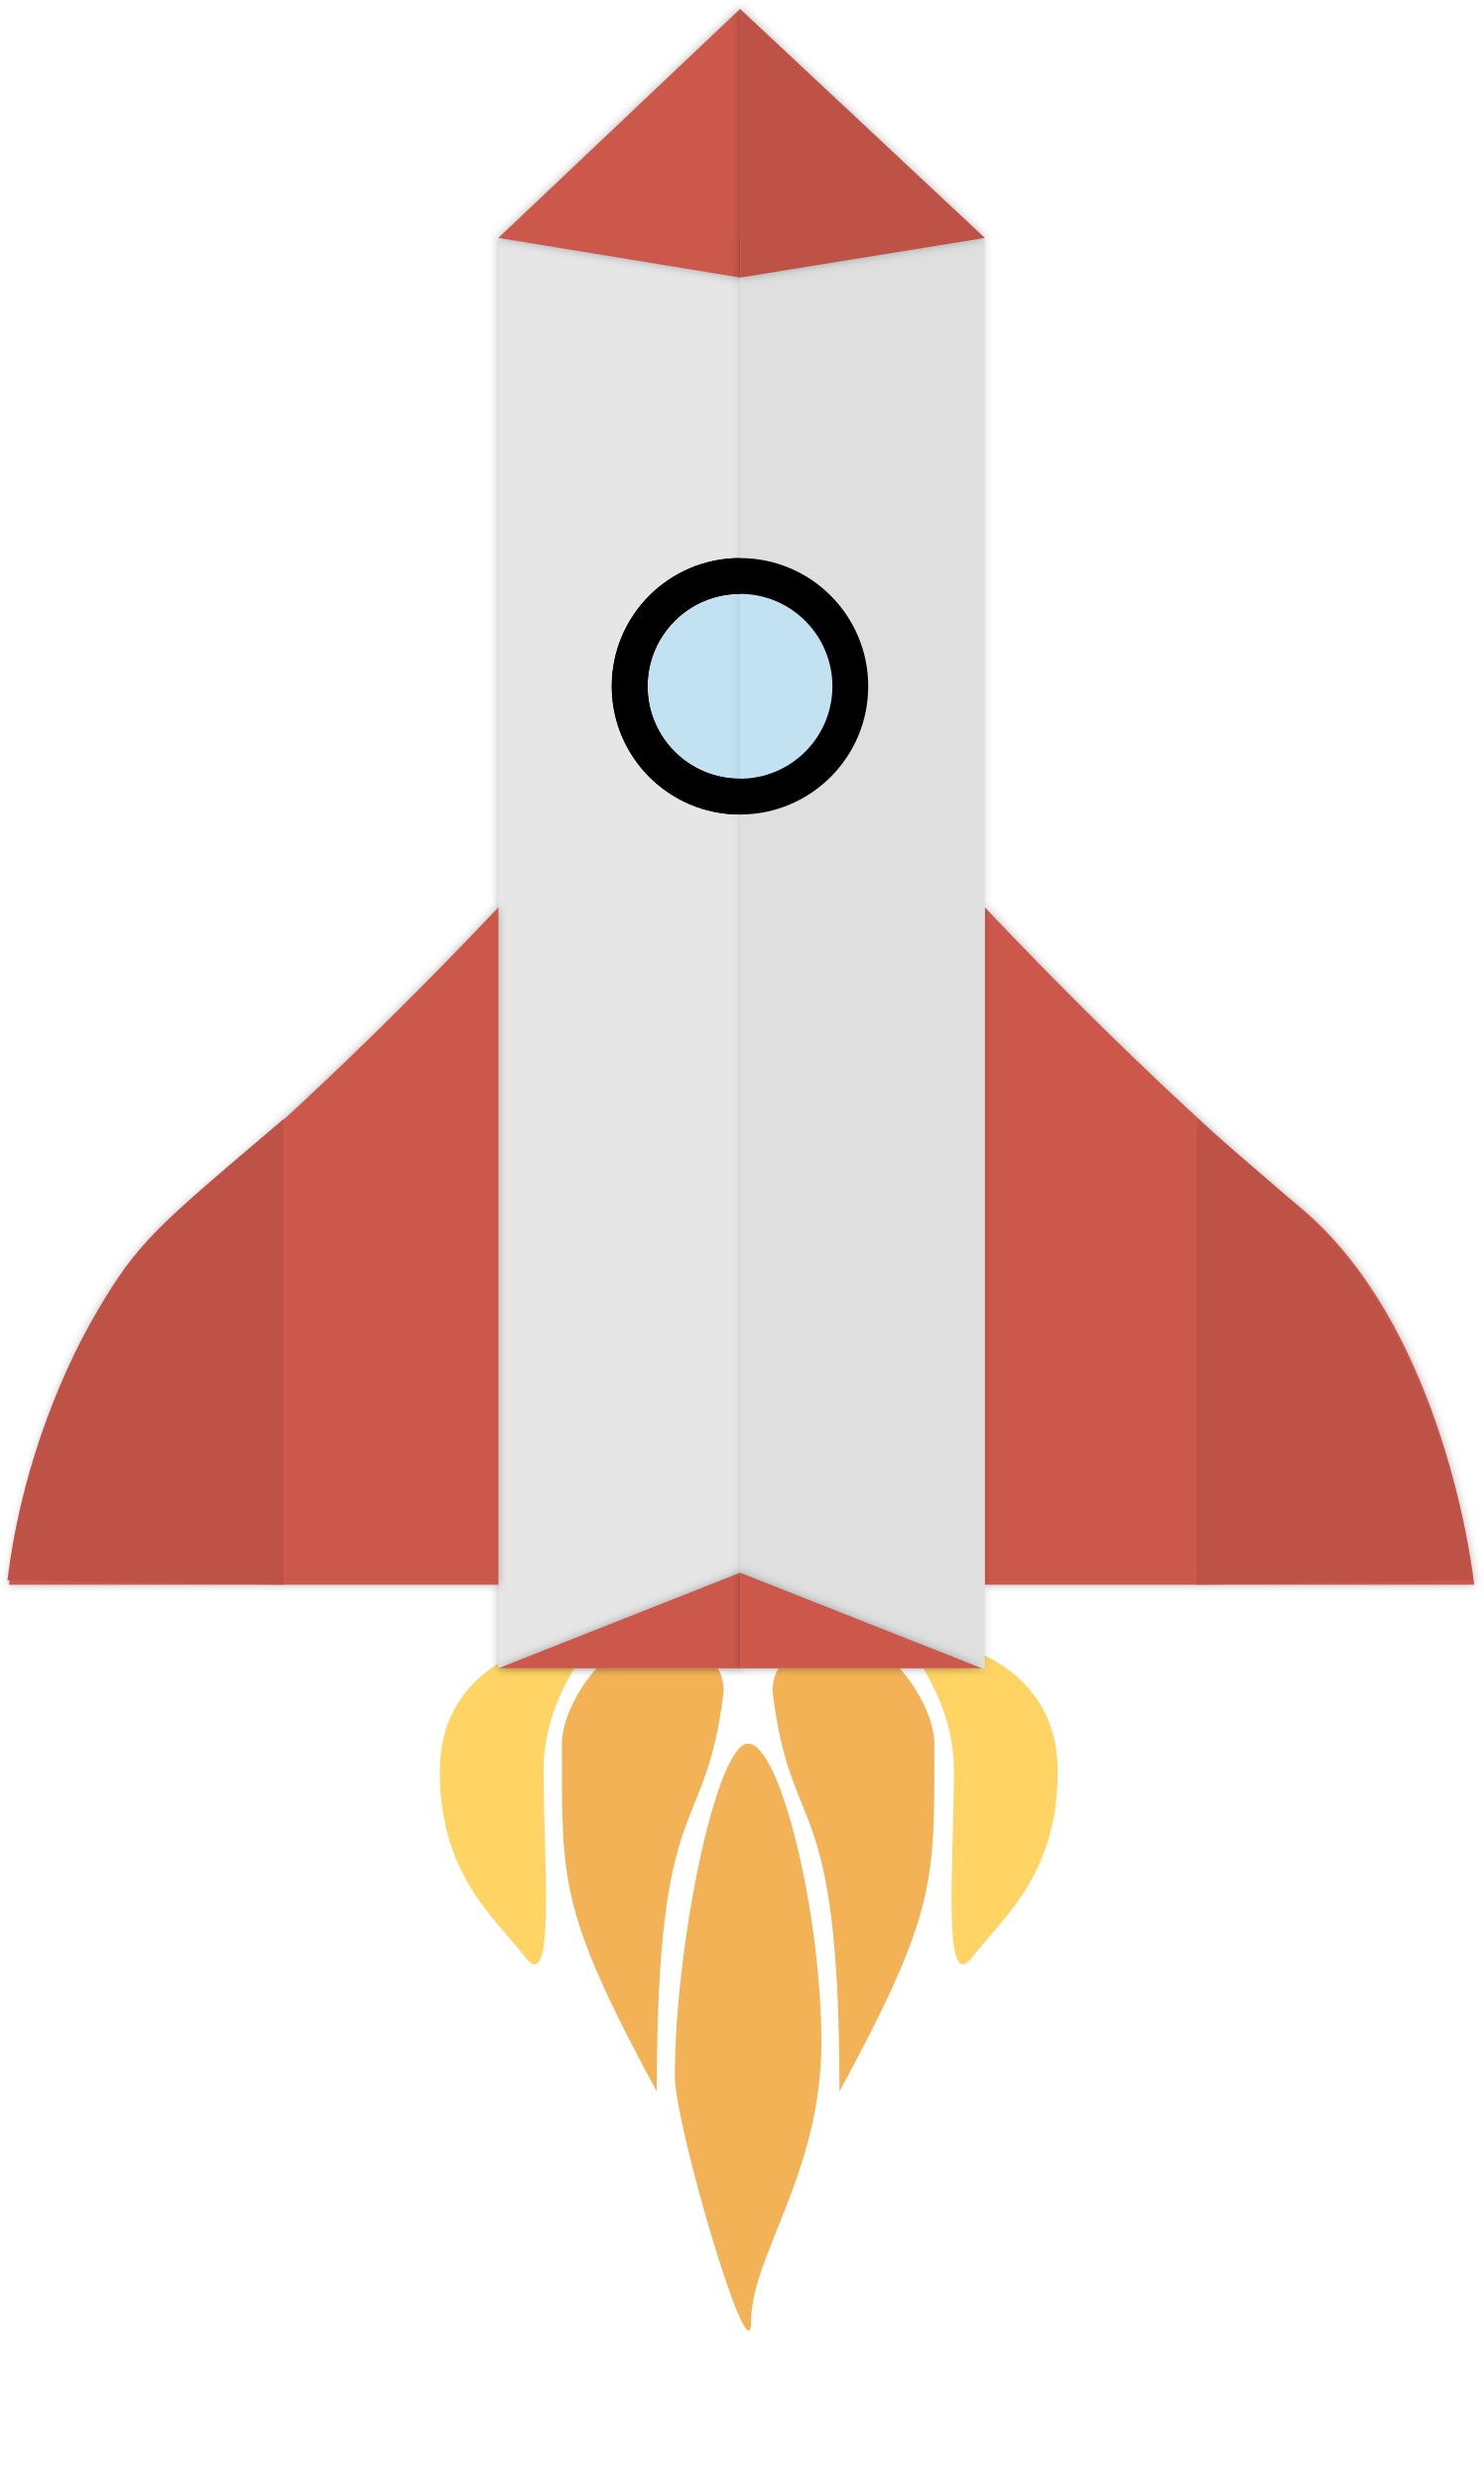
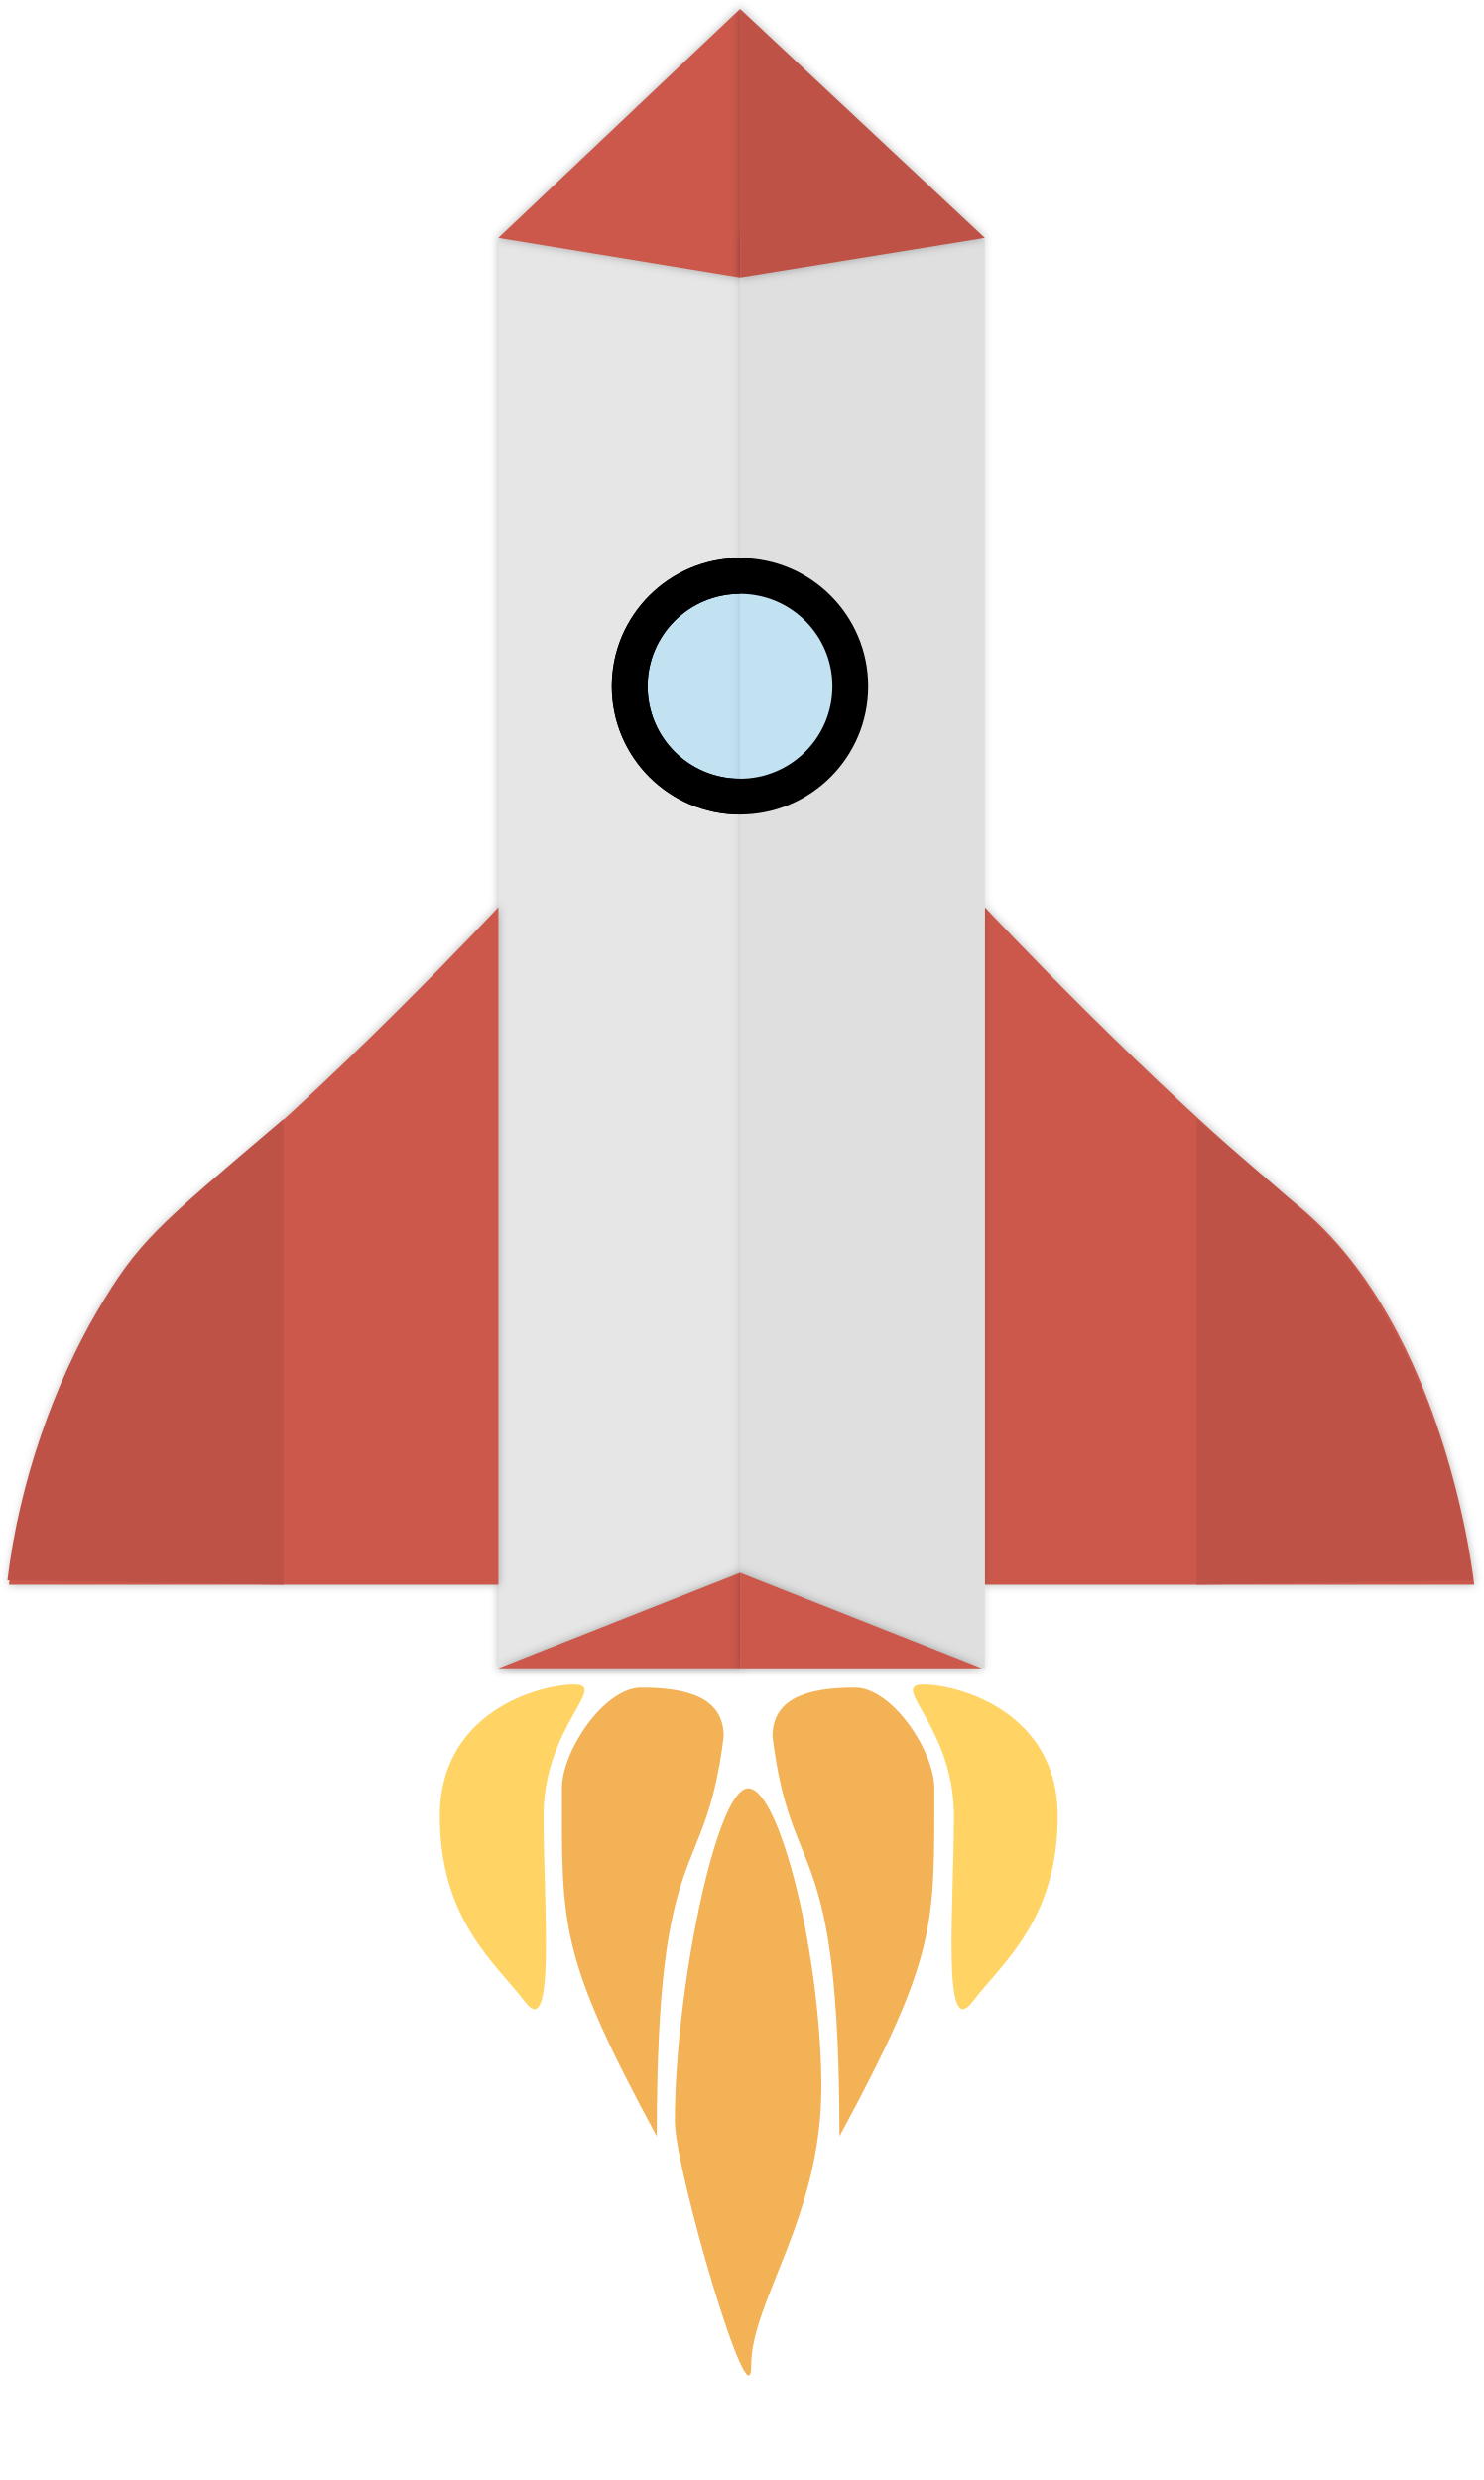
<svg xmlns="http://www.w3.org/2000/svg" width="497" height="831" viewBox="0 0 497 831" fill="none">
  <g id="Group 4">
    <g id="Group 1">
      <g id="rokcet">
        <g id="rocket-flame">
          <g id="Group 2">
-             <path id="Ellipse 1" d="M182.148 593.452C182.148 623.394 186.24 669.148 176.011 655.85C165.781 642.552 147.369 628.231 147.369 593.452C147.369 558.673 180.513 549.467 192.377 549.467C204.241 549.467 182.148 563.51 182.148 593.452Z" fill="#FFD464" />
-             <path id="Ellipse 2" d="M319.651 593.452C319.651 623.394 315.559 669.148 325.789 655.85C336.018 642.552 354.43 628.231 354.43 593.452C354.43 558.673 321.286 549.467 309.422 549.467C297.558 549.467 319.651 563.51 319.651 593.452Z" fill="#FFD464" />
-             <path id="Ellipse 3" d="M242.5 566.856C236.176 618.122 220.081 597.377 220.081 700.858C187.263 640.098 188.286 630.765 188.286 584.246C188.286 571.662 202.453 550.49 214.881 550.49C231.248 550.49 242.5 554.272 242.5 566.856Z" fill="#F2B255" />
-             <path id="Ellipse 6" d="M258.867 566.856C265.191 618.122 281.286 597.377 281.286 700.858C314.104 640.098 313.081 630.765 313.081 584.246C313.081 571.662 298.914 550.49 286.486 550.49C270.119 550.49 258.867 554.272 258.867 566.856Z" fill="#F2B255" />
-             <path id="Ellipse 5" d="M275.233 684.492C275.233 727.992 251.706 756.096 251.706 777.577C251.706 799.058 226.133 712.11 226.133 695.744C226.133 652.243 239.949 584.246 250.683 584.246C261.417 584.246 275.233 640.991 275.233 684.492Z" fill="#F2B255" />
+             <path id="Ellipse 1" d="M182.148 608.452C182.148 638.394 186.24 684.148 176.011 670.85C165.781 657.552 147.369 643.231 147.369 608.452C147.369 573.673 180.513 564.467 192.377 564.467C204.241 564.467 182.148 578.51 182.148 608.452Z" fill="#FFD464" />
+             <path id="Ellipse 2" d="M319.651 608.452C319.651 638.394 315.559 684.148 325.789 670.85C336.018 657.552 354.43 643.231 354.43 608.452C354.43 573.673 321.286 564.467 309.422 564.467C297.558 564.467 319.651 578.51 319.651 608.452Z" fill="#FFD464" />
+             <path id="Ellipse 3" d="M242.5 581.856C236.176 633.122 220.081 612.377 220.081 715.858C187.263 655.098 188.286 645.765 188.286 599.246C188.286 586.662 202.453 565.49 214.881 565.49C231.248 565.49 242.5 569.272 242.5 581.856Z" fill="#F2B255" />
+             <path id="Ellipse 6" d="M258.867 581.856C265.191 633.122 281.286 612.377 281.286 715.858C314.104 655.098 313.081 645.765 313.081 599.246C313.081 586.662 298.914 565.49 286.486 565.49C270.119 565.49 258.867 569.272 258.867 581.856Z" fill="#F2B255" />
+             <path id="Ellipse 5" d="M275.233 699.492C275.233 742.992 251.706 771.096 251.706 792.577C251.706 814.058 226.133 727.11 226.133 710.744C226.133 667.243 239.949 599.246 250.683 599.246C261.417 599.246 275.233 655.991 275.233 699.492Z" fill="#F2B255" />
          </g>
        </g>
        <g id="Group 3">
          <g id="roket">
            <g id="Rectangle 1" filter="url(#filter0_d)">
              <path d="M167 80H248V559H167V80Z" fill="#E6E6E6" />
            </g>
            <g id="Rectangle 2" filter="url(#filter1_d)">
              <path d="M167 531V304C167 304 112 363 62 404C12 445 3 531 3 531H167Z" fill="#CC584C" />
            </g>
            <g id="Rectangle 14" filter="url(#filter2_d)">
              <path d="M330 531V304C330 304 385 363 435 404C485 445 494 531 494 531H330Z" fill="#CC584C" />
            </g>
            <g id="Rectangle 8" filter="url(#filter3_d)">
              <path d="M248 93V3L167 79.719L248 93Z" fill="#CC584C" />
            </g>
            <path id="Ellipse 8" d="M284.925 229.962C284.925 250.376 268.376 266.925 247.962 266.925C227.549 266.925 211 250.376 211 229.962C211 209.549 227.549 193 247.962 193C268.376 193 284.925 209.549 284.925 229.962Z" fill="#C2E2F2" stroke="black" stroke-width="12" />
            <g id="Rectangle 7" filter="url(#filter4_d)">
              <path d="M248 80H330V559H248V80Z" fill="#DFDFDF" />
            </g>
            <path id="Ellipse 9" d="M247.962 272.925C271.69 272.925 290.925 253.69 290.925 229.962C290.925 206.235 271.69 187 247.962 187V272.925Z" fill="#C2E2F2" />
            <path id="Ellipse 9 (Stroke)" fill-rule="evenodd" clip-rule="evenodd" d="M247.962 260.925C265.063 260.925 278.925 247.063 278.925 229.962C278.925 212.862 265.063 199 247.962 199C230.862 199 217 212.862 217 229.962C217 247.063 230.862 260.925 247.962 260.925ZM247.962 272.925C271.69 272.925 290.925 253.69 290.925 229.962C290.925 206.235 271.69 187 247.962 187C224.235 187 205 206.235 205 229.962C205 253.69 224.235 272.925 247.962 272.925Z" fill="black" />
            <g id="Rectangle 10" filter="url(#filter5_d)">
              <path d="M248 559L167 559L248 527L248 559Z" fill="#CC584C" />
            </g>
            <path id="Rectangle 12" d="M95 531L2.5 529.5C6.5 496 18.536 463.284 32.5 439.5C46.268 416.049 52 411.5 95 375L95 531Z" fill="#BE5247" />
            <path id="Rectangle 15" d="M401 531L493.5 529.5C489.5 496 477.464 463.284 463.5 439.5C449.732 416.049 444 411.5 401 375L401 531Z" fill="#BE5247" />
            <g id="Rectangle 11" filter="url(#filter6_d)">
              <path d="M248 559L329 559L248 527L248 559Z" fill="#CC584C" />
            </g>
            <g id="Rectangle 9" filter="url(#filter7_d)">
              <path d="M248 93V3L330 79.719L248 93Z" fill="#BE5247" />
            </g>
          </g>
        </g>
      </g>
    </g>
  </g>
  <defs>
    <filter id="filter0_d" x="164" y="77" width="87" height="485" filterUnits="userSpaceOnUse" color-interpolation-filters="sRGB">
      <feFlood flood-opacity="0" result="BackgroundImageFix" />
      <feColorMatrix in="SourceAlpha" type="matrix" values="0 0 0 0 0 0 0 0 0 0 0 0 0 0 0 0 0 0 127 0" />
      <feOffset />
      <feGaussianBlur stdDeviation="1.5" />
      <feColorMatrix type="matrix" values="0 0 0 0 0 0 0 0 0 0 0 0 0 0 0 0 0 0 0.25 0" />
      <feBlend mode="normal" in2="BackgroundImageFix" result="effect1_dropShadow" />
      <feBlend mode="normal" in="SourceGraphic" in2="effect1_dropShadow" result="shape" />
    </filter>
    <filter id="filter1_d" x="-6.10352e-05" y="301" width="170" height="233" filterUnits="userSpaceOnUse" color-interpolation-filters="sRGB">
      <feFlood flood-opacity="0" result="BackgroundImageFix" />
      <feColorMatrix in="SourceAlpha" type="matrix" values="0 0 0 0 0 0 0 0 0 0 0 0 0 0 0 0 0 0 127 0" />
      <feOffset />
      <feGaussianBlur stdDeviation="1.5" />
      <feColorMatrix type="matrix" values="0 0 0 0 0 0 0 0 0 0 0 0 0 0 0 0 0 0 0.25 0" />
      <feBlend mode="normal" in2="BackgroundImageFix" result="effect1_dropShadow" />
      <feBlend mode="normal" in="SourceGraphic" in2="effect1_dropShadow" result="shape" />
    </filter>
    <filter id="filter2_d" x="327" y="301" width="170" height="233" filterUnits="userSpaceOnUse" color-interpolation-filters="sRGB">
      <feFlood flood-opacity="0" result="BackgroundImageFix" />
      <feColorMatrix in="SourceAlpha" type="matrix" values="0 0 0 0 0 0 0 0 0 0 0 0 0 0 0 0 0 0 127 0" />
      <feOffset />
      <feGaussianBlur stdDeviation="1.5" />
      <feColorMatrix type="matrix" values="0 0 0 0 0 0 0 0 0 0 0 0 0 0 0 0 0 0 0.25 0" />
      <feBlend mode="normal" in2="BackgroundImageFix" result="effect1_dropShadow" />
      <feBlend mode="normal" in="SourceGraphic" in2="effect1_dropShadow" result="shape" />
    </filter>
    <filter id="filter3_d" x="164" y="0" width="87" height="96" filterUnits="userSpaceOnUse" color-interpolation-filters="sRGB">
      <feFlood flood-opacity="0" result="BackgroundImageFix" />
      <feColorMatrix in="SourceAlpha" type="matrix" values="0 0 0 0 0 0 0 0 0 0 0 0 0 0 0 0 0 0 127 0" />
      <feOffset />
      <feGaussianBlur stdDeviation="1.5" />
      <feColorMatrix type="matrix" values="0 0 0 0 0 0 0 0 0 0 0 0 0 0 0 0 0 0 0.25 0" />
      <feBlend mode="normal" in2="BackgroundImageFix" result="effect1_dropShadow" />
      <feBlend mode="normal" in="SourceGraphic" in2="effect1_dropShadow" result="shape" />
    </filter>
    <filter id="filter4_d" x="245" y="77" width="88" height="485" filterUnits="userSpaceOnUse" color-interpolation-filters="sRGB">
      <feFlood flood-opacity="0" result="BackgroundImageFix" />
      <feColorMatrix in="SourceAlpha" type="matrix" values="0 0 0 0 0 0 0 0 0 0 0 0 0 0 0 0 0 0 127 0" />
      <feOffset />
      <feGaussianBlur stdDeviation="1.5" />
      <feColorMatrix type="matrix" values="0 0 0 0 0 0 0 0 0 0 0 0 0 0 0 0 0 0 0.13 0" />
      <feBlend mode="normal" in2="BackgroundImageFix" result="effect1_dropShadow" />
      <feBlend mode="normal" in="SourceGraphic" in2="effect1_dropShadow" result="shape" />
    </filter>
    <filter id="filter5_d" x="164" y="524" width="87" height="38" filterUnits="userSpaceOnUse" color-interpolation-filters="sRGB">
      <feFlood flood-opacity="0" result="BackgroundImageFix" />
      <feColorMatrix in="SourceAlpha" type="matrix" values="0 0 0 0 0 0 0 0 0 0 0 0 0 0 0 0 0 0 127 0" />
      <feOffset />
      <feGaussianBlur stdDeviation="1.5" />
      <feColorMatrix type="matrix" values="0 0 0 0 0 0 0 0 0 0 0 0 0 0 0 0 0 0 0.25 0" />
      <feBlend mode="normal" in2="BackgroundImageFix" result="effect1_dropShadow" />
      <feBlend mode="normal" in="SourceGraphic" in2="effect1_dropShadow" result="shape" />
    </filter>
    <filter id="filter6_d" x="245" y="524" width="87" height="38" filterUnits="userSpaceOnUse" color-interpolation-filters="sRGB">
      <feFlood flood-opacity="0" result="BackgroundImageFix" />
      <feColorMatrix in="SourceAlpha" type="matrix" values="0 0 0 0 0 0 0 0 0 0 0 0 0 0 0 0 0 0 127 0" />
      <feOffset />
      <feGaussianBlur stdDeviation="1.5" />
      <feColorMatrix type="matrix" values="0 0 0 0 0 0 0 0 0 0 0 0 0 0 0 0 0 0 0.25 0" />
      <feBlend mode="normal" in2="BackgroundImageFix" result="effect1_dropShadow" />
      <feBlend mode="normal" in="SourceGraphic" in2="effect1_dropShadow" result="shape" />
    </filter>
    <filter id="filter7_d" x="245" y="0" width="88" height="96" filterUnits="userSpaceOnUse" color-interpolation-filters="sRGB">
      <feFlood flood-opacity="0" result="BackgroundImageFix" />
      <feColorMatrix in="SourceAlpha" type="matrix" values="0 0 0 0 0 0 0 0 0 0 0 0 0 0 0 0 0 0 127 0" />
      <feOffset />
      <feGaussianBlur stdDeviation="1.5" />
      <feColorMatrix type="matrix" values="0 0 0 0 0 0 0 0 0 0 0 0 0 0 0 0 0 0 0.25 0" />
      <feBlend mode="normal" in2="BackgroundImageFix" result="effect1_dropShadow" />
      <feBlend mode="normal" in="SourceGraphic" in2="effect1_dropShadow" result="shape" />
    </filter>
  </defs>
</svg>
